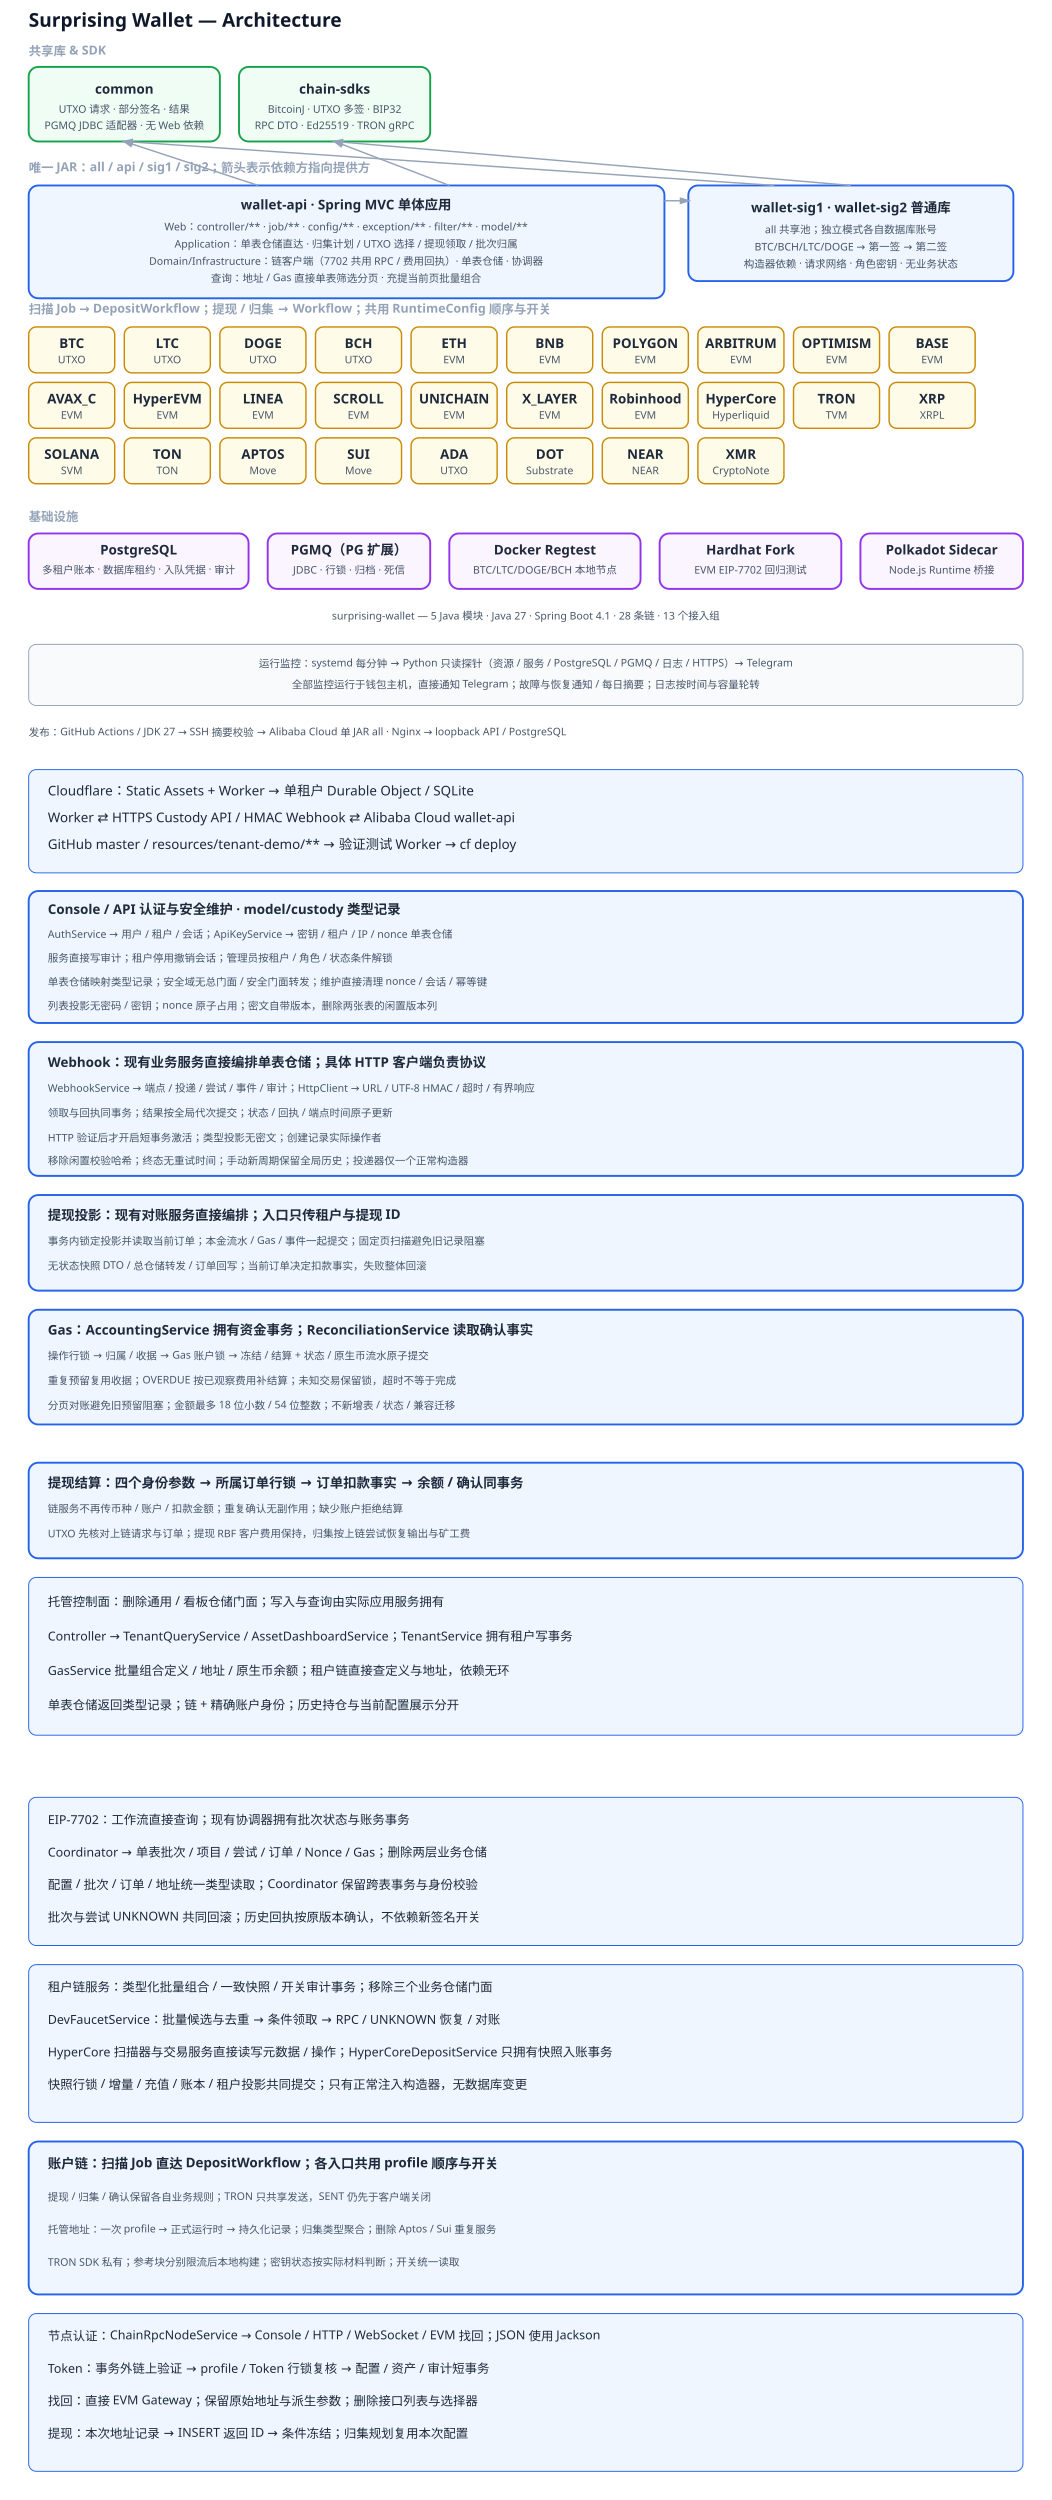
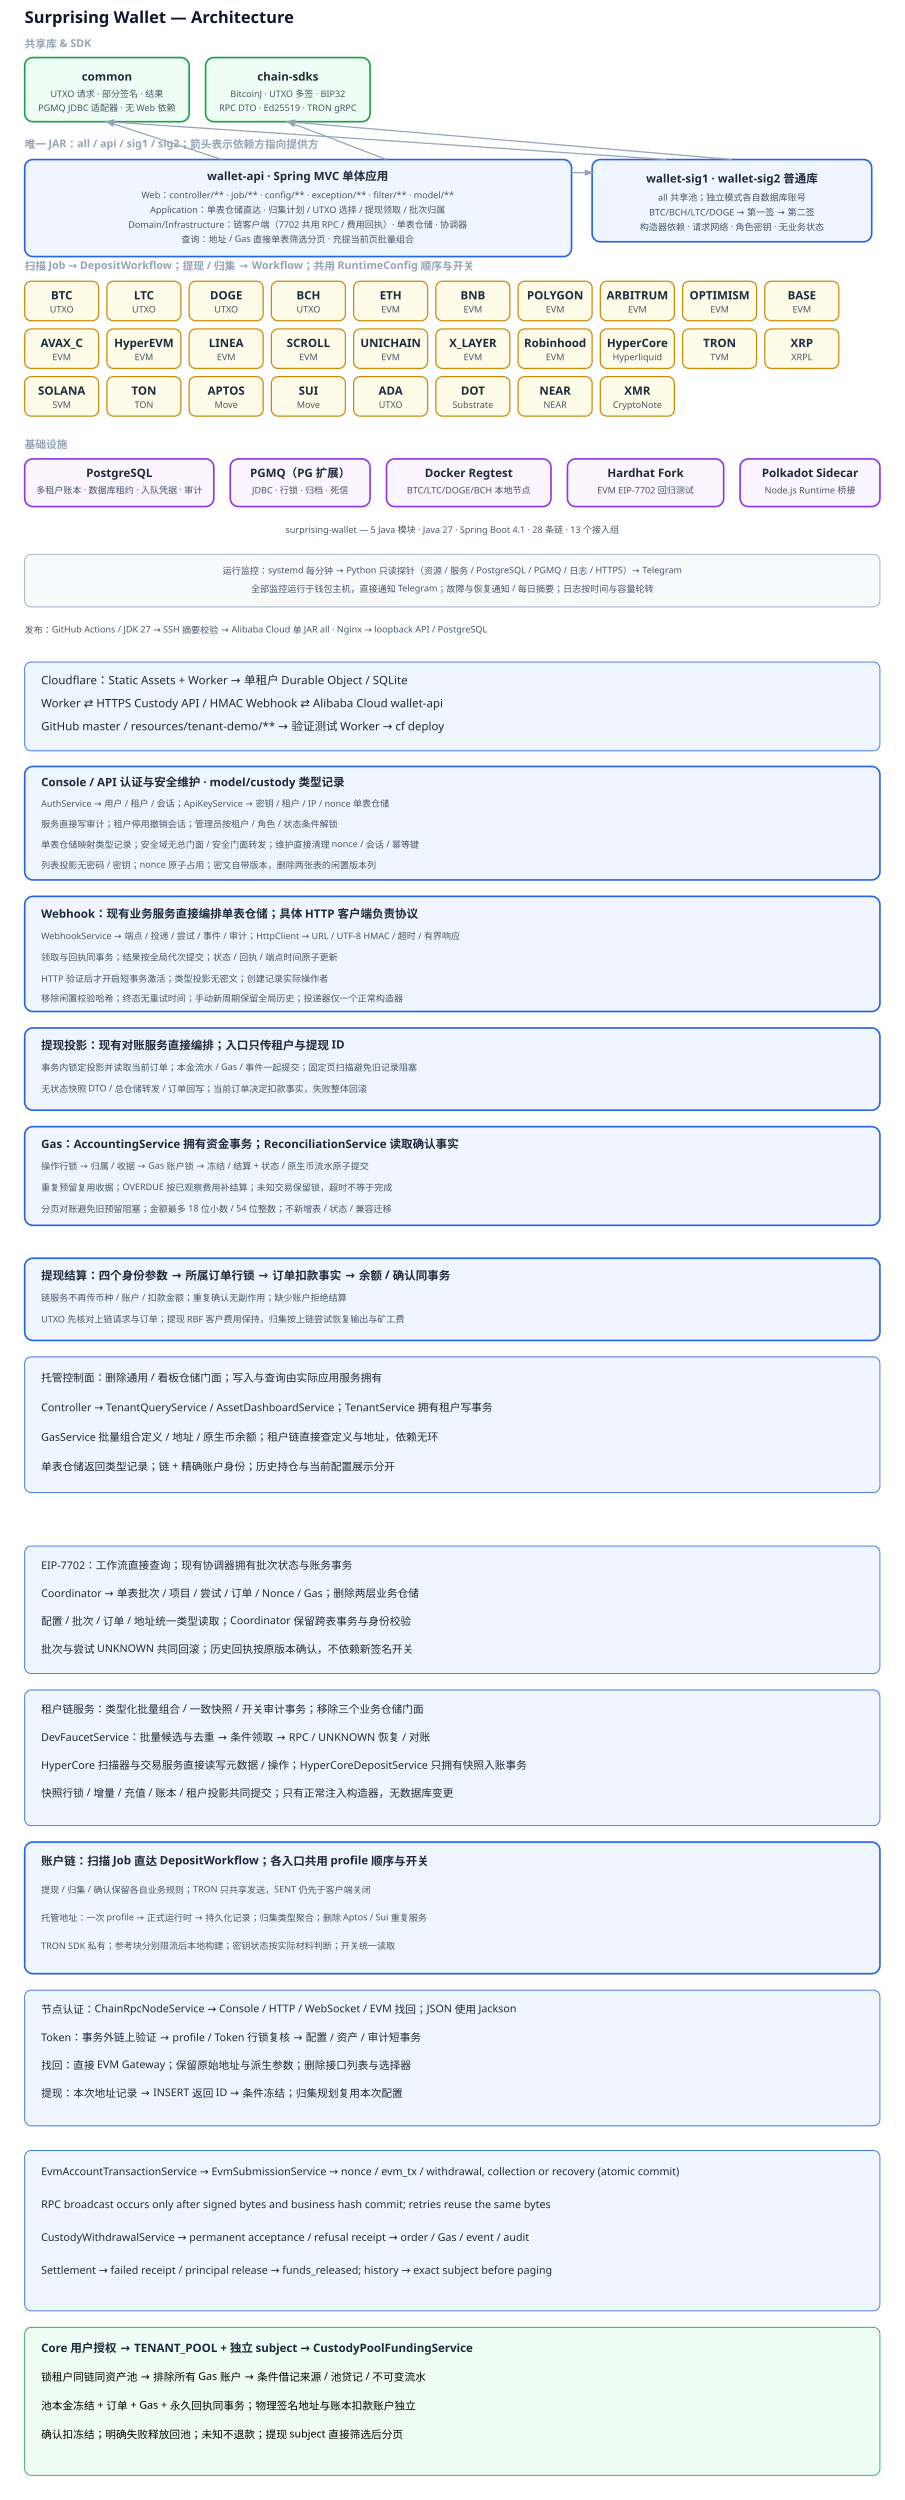
- <svg xmlns="http://www.w3.org/2000/svg" width="1100" height="2615" viewBox="0 0 1100 2615">
+ <svg xmlns="http://www.w3.org/2000/svg" width="1100" height="3040" viewBox="0 0 1100 3040">
  <style>
    .svc   { fill: #eff6ff; stroke: #2563eb; stroke-width: 2; rx: 10; }
    .lib   { fill: #f0fdf4; stroke: #16a34a; stroke-width: 2; rx: 10; }
    .chain { fill: #fefce8; stroke: #ca8a04; stroke-width: 1.5; rx: 8; }
    .infra { fill: #faf5ff; stroke: #9333ea; stroke-width: 2; rx: 10; }
    .label { font: 14px sans-serif; font-weight: 700; fill: #1e293b; }
    .desc  { font: 11px sans-serif; fill: #475569; }
    .title { font: 20px sans-serif; font-weight: 700; fill: #0f172a; }
    .sep   { font: 13px sans-serif; font-weight: 600; fill: #94a3b8; }
    .arrow { stroke: #94a3b8; stroke-width: 1.5; marker-end: url(#arr); }
  </style>
  <defs>
    <marker id="arr" markerWidth="8" markerHeight="8" refX="6" refY="2.5" orient="auto" markerUnits="strokeWidth">
      <path d="M0,0 L0,5 L8,2.5 z" fill="#94a3b8" />
    </marker>
  </defs>
  <text x="30" y="28" class="title">Surprising Wallet —  Architecture</text>
  <text x="30" y="58" class="sep"> 共享库 &amp; SDK</text>
  <rect x="30" y="70" width="200" height="78" class="lib" />
  <text x="130" y="98" text-anchor="middle" class="label">common</text>
  <text x="130" y="118" text-anchor="middle" class="desc">UTXO 请求 · 部分签名 · 结果</text>
  <text x="130" y="135" text-anchor="middle" class="desc">PGMQ JDBC 适配器 · 无 Web 依赖</text>
  <rect x="250" y="70" width="200" height="78" class="lib" />
  <text x="350" y="98" text-anchor="middle" class="label">chain-sdks</text>
  <text x="350" y="118" text-anchor="middle" class="desc">BitcoinJ · UTXO 多签 · BIP32</text>
  <text x="350" y="135" text-anchor="middle" class="desc">RPC DTO · Ed25519 · TRON gRPC</text>
  <text x="30" y="180" class="sep"> 唯一 JAR：all / api / sig1 / sig2；箭头表示依赖方指向提供方</text>
  <rect x="30" y="194" width="665" height="118" class="svc" />
  <text x="362" y="219" text-anchor="middle" class="label">wallet-api · Spring MVC 单体应用</text>
  <text x="362" y="241" text-anchor="middle" class="desc">Web：controller/** · job/** · config/** · exception/** · filter/** · model/**</text>
  <text x="362" y="259" text-anchor="middle" class="desc">Application：单表仓储直达 · 归集计划 / UTXO 选择 / 提现领取 / 批次归属</text>
  <text x="362" y="277" text-anchor="middle" class="desc">Domain/Infrastructure：链客户端（7702 共用 RPC / 费用回执）· 单表仓储 · 协调器</text>
  <text x="362" y="295" text-anchor="middle" class="desc">查询：地址 / Gas 直接单表筛选分页 · 充提当前页批量组合</text>
  <rect x="720" y="194" width="340" height="100" class="svc" />
  <text x="890" y="222" text-anchor="middle" class="label">wallet-sig1 · wallet-sig2 普通库</text>
  <text x="890" y="244" text-anchor="middle" class="desc">all 共享池；独立模式各自数据库账号</text>
  <text x="890" y="262" text-anchor="middle" class="desc">BTC/BCH/LTC/DOGE → 第一签 → 第二签</text>
  <text x="890" y="280" text-anchor="middle" class="desc">构造器依赖 · 请求网络 · 角色密钥 · 无业务状态</text>
  <line x1="695" y1="210" x2="720" y2="210" class="arrow" />
  <line x1="270" y1="194" x2="130" y2="148" class="arrow" />
  <line x1="470" y1="194" x2="350" y2="148" class="arrow" />
  <line x1="810" y1="194" x2="130" y2="148" class="arrow" />
  <line x1="890" y1="194" x2="350" y2="148" class="arrow" />
  <text x="30" y="328" class="sep"> 扫描 Job → DepositWorkflow；提现 / 归集 → Workflow；共用 RuntimeConfig 顺序与开关</text>
  <rect x="30" y="342" width="90" height="48" class="chain" />
  <text x="75" y="364" text-anchor="middle" class="label">BTC</text>
  <text x="75" y="380" text-anchor="middle" class="desc">UTXO</text>
  <rect x="130" y="342" width="90" height="48" class="chain" />
  <text x="175" y="364" text-anchor="middle" class="label">LTC</text>
  <text x="175" y="380" text-anchor="middle" class="desc">UTXO</text>
  <rect x="230" y="342" width="90" height="48" class="chain" />
  <text x="275" y="364" text-anchor="middle" class="label">DOGE</text>
  <text x="275" y="380" text-anchor="middle" class="desc">UTXO</text>
  <rect x="330" y="342" width="90" height="48" class="chain" />
  <text x="375" y="364" text-anchor="middle" class="label">BCH</text>
  <text x="375" y="380" text-anchor="middle" class="desc">UTXO</text>
  <rect x="430" y="342" width="90" height="48" class="chain" />
  <text x="475" y="364" text-anchor="middle" class="label">ETH</text>
  <text x="475" y="380" text-anchor="middle" class="desc">EVM</text>
  <rect x="530" y="342" width="90" height="48" class="chain" />
  <text x="575" y="364" text-anchor="middle" class="label">BNB</text>
  <text x="575" y="380" text-anchor="middle" class="desc">EVM</text>
  <rect x="630" y="342" width="90" height="48" class="chain" />
  <text x="675" y="364" text-anchor="middle" class="label">POLYGON</text>
  <text x="675" y="380" text-anchor="middle" class="desc">EVM</text>
  <rect x="730" y="342" width="90" height="48" class="chain" />
  <text x="775" y="364" text-anchor="middle" class="label">ARBITRUM</text>
  <text x="775" y="380" text-anchor="middle" class="desc">EVM</text>
  <rect x="830" y="342" width="90" height="48" class="chain" />
  <text x="875" y="364" text-anchor="middle" class="label">OPTIMISM</text>
  <text x="875" y="380" text-anchor="middle" class="desc">EVM</text>
  <rect x="930" y="342" width="90" height="48" class="chain" />
  <text x="975" y="364" text-anchor="middle" class="label">BASE</text>
  <text x="975" y="380" text-anchor="middle" class="desc">EVM</text>
  <rect x="30" y="400" width="90" height="48" class="chain" />
  <text x="75" y="422" text-anchor="middle" class="label">AVAX_C</text>
  <text x="75" y="438" text-anchor="middle" class="desc">EVM</text>
  <rect x="130" y="400" width="90" height="48" class="chain" />
  <text x="175" y="422" text-anchor="middle" class="label">HyperEVM</text>
  <text x="175" y="438" text-anchor="middle" class="desc">EVM</text>
  <rect x="230" y="400" width="90" height="48" class="chain" />
  <text x="275" y="422" text-anchor="middle" class="label">LINEA</text>
  <text x="275" y="438" text-anchor="middle" class="desc">EVM</text>
  <rect x="330" y="400" width="90" height="48" class="chain" />
  <text x="375" y="422" text-anchor="middle" class="label">SCROLL</text>
  <text x="375" y="438" text-anchor="middle" class="desc">EVM</text>
  <rect x="430" y="400" width="90" height="48" class="chain" />
  <text x="475" y="422" text-anchor="middle" class="label">UNICHAIN</text>
  <text x="475" y="438" text-anchor="middle" class="desc">EVM</text>
  <rect x="530" y="400" width="90" height="48" class="chain" />
  <text x="575" y="422" text-anchor="middle" class="label">X_LAYER</text>
  <text x="575" y="438" text-anchor="middle" class="desc">EVM</text>
  <rect x="630" y="400" width="90" height="48" class="chain" />
  <text x="675" y="422" text-anchor="middle" class="label">Robinhood</text>
  <text x="675" y="438" text-anchor="middle" class="desc">EVM</text>
  <rect x="730" y="400" width="90" height="48" class="chain" />
  <text x="775" y="422" text-anchor="middle" class="label">HyperCore</text>
  <text x="775" y="438" text-anchor="middle" class="desc">Hyperliquid</text>
  <rect x="830" y="400" width="90" height="48" class="chain" />
  <text x="875" y="422" text-anchor="middle" class="label">TRON</text>
  <text x="875" y="438" text-anchor="middle" class="desc">TVM</text>
  <rect x="930" y="400" width="90" height="48" class="chain" />
  <text x="975" y="422" text-anchor="middle" class="label">XRP</text>
  <text x="975" y="438" text-anchor="middle" class="desc">XRPL</text>
  <rect x="30" y="458" width="90" height="48" class="chain" />
  <text x="75" y="480" text-anchor="middle" class="label">SOLANA</text>
  <text x="75" y="496" text-anchor="middle" class="desc">SVM</text>
  <rect x="130" y="458" width="90" height="48" class="chain" />
  <text x="175" y="480" text-anchor="middle" class="label">TON</text>
  <text x="175" y="496" text-anchor="middle" class="desc">TON</text>
  <rect x="230" y="458" width="90" height="48" class="chain" />
  <text x="275" y="480" text-anchor="middle" class="label">APTOS</text>
  <text x="275" y="496" text-anchor="middle" class="desc">Move</text>
  <rect x="330" y="458" width="90" height="48" class="chain" />
  <text x="375" y="480" text-anchor="middle" class="label">SUI</text>
  <text x="375" y="496" text-anchor="middle" class="desc">Move</text>
  <rect x="430" y="458" width="90" height="48" class="chain" />
  <text x="475" y="480" text-anchor="middle" class="label">ADA</text>
  <text x="475" y="496" text-anchor="middle" class="desc">UTXO</text>
  <rect x="530" y="458" width="90" height="48" class="chain" />
  <text x="575" y="480" text-anchor="middle" class="label">DOT</text>
  <text x="575" y="496" text-anchor="middle" class="desc">Substrate</text>
  <rect x="630" y="458" width="90" height="48" class="chain" />
  <text x="675" y="480" text-anchor="middle" class="label">NEAR</text>
  <text x="675" y="496" text-anchor="middle" class="desc">NEAR</text>
  <rect x="730" y="458" width="90" height="48" class="chain" />
  <text x="775" y="480" text-anchor="middle" class="label">XMR</text>
  <text x="775" y="496" text-anchor="middle" class="desc">CryptoNote</text>
  <text x="30" y="545" class="sep"> 基础设施</text>
  <rect x="30" y="558" width="230" height="58" class="infra" />
  <text x="145" y="580" text-anchor="middle" class="label">PostgreSQL</text>
  <text x="145" y="600" text-anchor="middle" class="desc">多租户账本 · 数据库租约 · 入队凭据 · 审计</text>
  <rect x="280" y="558" width="170" height="58" class="infra" />
  <text x="365" y="580" text-anchor="middle" class="label">PGMQ（PG 扩展）</text>
  <text x="365" y="600" text-anchor="middle" class="desc">JDBC · 行锁 · 归档 · 死信</text>
  <rect x="470" y="558" width="200" height="58" class="infra" />
  <text x="570" y="580" text-anchor="middle" class="label">Docker Regtest</text>
  <text x="570" y="600" text-anchor="middle" class="desc">BTC/LTC/DOGE/BCH 本地节点</text>
  <rect x="690" y="558" width="190" height="58" class="infra" />
  <text x="785" y="580" text-anchor="middle" class="label">Hardhat Fork</text>
  <text x="785" y="600" text-anchor="middle" class="desc">EVM EIP-7702 回归测试</text>
  <rect x="900" y="558" width="170" height="58" class="infra" />
  <text x="985" y="580" text-anchor="middle" class="label">Polkadot Sidecar</text>
  <text x="985" y="600" text-anchor="middle" class="desc">Node.js Runtime 桥接</text>
  <text x="550" y="648" text-anchor="middle" class="desc" fill="#94a3b8" font-size="11">surprising-wallet — 5 Java 模块 · Java 27 · Spring Boot 4.1 · 28 条链 · 13 个接入组</text>
  <text x="30" y="770" class="desc">发布：GitHub Actions / JDK 27 → SSH 摘要校验 → Alibaba Cloud 单 JAR all · Nginx → loopback API / PostgreSQL</text>
  <rect x="30" y="674" width="1040" height="64" fill="#f8fafc" stroke="#94a3b8" rx="8" />
  <text x="550" y="698" text-anchor="middle" class="desc">运行监控：systemd 每分钟 → Python 只读探针（资源 / 服务 / PostgreSQL / PGMQ / 日志 / HTTPS）→ Telegram</text>
  <text x="550" y="720" text-anchor="middle" class="desc">全部监控运行于钱包主机，直接通知 Telegram；故障与恢复通知 / 每日摘要；日志按时间与容量轮转</text>
  <rect x="30" y="805" width="1040" height="108" rx="8" fill="#eff6ff" stroke="#2563eb" />
  <text x="50" y="832" style="font:14px sans-serif;fill:#1e293b">Cloudflare：Static Assets + Worker → 单租户 Durable Object / SQLite</text>
  <text x="50" y="860" style="font:14px sans-serif;fill:#1e293b">Worker ⇄ HTTPS Custody API / HMAC Webhook ⇄ Alibaba Cloud wallet-api</text>
  <text x="50" y="888" style="font:14px sans-serif;fill:#1e293b">GitHub master / resources/tenant-demo/** → 验证测试 Worker → cf deploy</text>
  <rect x="30" y="932" width="1040" height="138" class="svc" />
  <text x="50" y="956" class="label">Console / API 认证与安全维护 · model/custody 类型记录</text>
  <text x="50" y="981" class="desc">AuthService → 用户 / 租户 / 会话；ApiKeyService → 密钥 / 租户 / IP / nonce 单表仓储</text>
  <text x="50" y="1006" class="desc">服务直接写审计；租户停用撤销会话；管理员按租户 / 角色 / 状态条件解锁</text>
  <text x="50" y="1031" class="desc">单表仓储映射类型记录；安全域无总门面 / 安全门面转发；维护直接清理 nonce / 会话 / 幂等键</text>
  <text x="50" y="1056" class="desc">列表投影无密码 / 密钥；nonce 原子占用；密文自带版本，删除两张表的闲置版本列</text>
  <rect x="30" y="1090" width="1040" height="140" class="svc" />
  <text x="50" y="1116" class="label">Webhook：现有业务服务直接编排单表仓储；具体 HTTP 客户端负责协议</text>
  <text x="50" y="1142" class="desc">WebhookService → 端点 / 投递 / 尝试 / 事件 / 审计；HttpClient → URL / UTF-8 HMAC / 超时 / 有界响应</text>
  <text x="50" y="1168" class="desc">领取与回执同事务；结果按全局代次提交；状态 / 回执 / 端点时间原子更新</text>
  <text x="50" y="1194" class="desc">HTTP 验证后才开启短事务激活；类型投影无密文；创建记录实际操作者</text>
  <text x="50" y="1218" class="desc">移除闲置校验哈希；终态无重试时间；手动新周期保留全局历史；投递器仅一个正常构造器</text>
  <rect x="30" y="1250" width="1040" height="100" class="svc" />
  <text x="50" y="1276" class="label">提现投影：现有对账服务直接编排；入口只传租户与提现 ID</text>
  <text x="50" y="1302" class="desc">事务内锁定投影并读取当前订单；本金流水 / Gas / 事件一起提交；固定页扫描避免旧记录阻塞</text>
  <text x="50" y="1328" class="desc">无状态快照 DTO / 总仓储转发 / 订单回写；当前订单决定扣款事实，失败整体回滚</text>
  <rect x="30" y="1370" width="1040" height="120" class="svc" />
  <text x="50" y="1396" class="label">Gas：AccountingService 拥有资金事务；ReconciliationService 读取确认事实</text>
  <text x="50" y="1422" class="desc">操作行锁 → 归属 / 收据 → Gas 账户锁 → 冻结 / 结算 + 状态 / 原生币流水原子提交</text>
  <text x="50" y="1448" class="desc">重复预留复用收据；OVERDUE 按已观察费用补结算；未知交易保留锁，超时不等于完成</text>
  <text x="50" y="1474" class="desc">分页对账避免旧预留阻塞；金额最多 18 位小数 / 54 位整数；不新增表 / 状态 / 兼容迁移</text>
  <rect x="30" y="1530" width="1040" height="100" class="svc" />
  <text x="50" y="1556" class="label">提现结算：四个身份参数 → 所属订单行锁 → 订单扣款事实 → 余额 / 确认同事务</text>
  <text x="50" y="1582" class="desc">链服务不再传币种 / 账户 / 扣款金额；重复确认无副作用；缺少账户拒绝结算</text>
  <text x="50" y="1608" class="desc">UTXO 先核对上链请求与订单；提现 RBF 客户费用保持，归集按上链尝试恢复输出与矿工费</text>
  <rect x="30" y="1650" width="1040" height="165" rx="8" fill="#eff6ff" stroke="#2563eb" />
  <text x="50" y="1680" style="font:13px sans-serif;fill:#1e293b">托管控制面：删除通用 / 看板仓储门面；写入与查询由实际应用服务拥有</text>
  <text x="50" y="1716" style="font:13px sans-serif;fill:#1e293b">Controller → TenantQueryService / AssetDashboardService；TenantService 拥有租户写事务</text>
  <text x="50" y="1752" style="font:13px sans-serif;fill:#1e293b">GasService 批量组合定义 / 地址 / 原生币余额；租户链直接查定义与地址，依赖无环</text>
  <text x="50" y="1788" style="font:13px sans-serif;fill:#1e293b">单表仓储返回类型记录；链 + 精确账户身份；历史持仓与当前配置展示分开</text>
  <rect x="30" y="1880" width="1040" height="155" rx="8" fill="#eff6ff" stroke="#2563eb" />
  <text x="50" y="1908" style="font:13px sans-serif;fill:#1e293b">EIP-7702：工作流直接查询；现有协调器拥有批次状态与账务事务</text>
  <text x="50" y="1942" style="font:13px sans-serif;fill:#1e293b">Coordinator → 单表批次 / 项目 / 尝试 / 订单 / Nonce / Gas；删除两层业务仓储</text>
  <text x="50" y="1976" style="font:13px sans-serif;fill:#1e293b">配置 / 批次 / 订单 / 地址统一类型读取；Coordinator 保留跨表事务与身份校验</text>
  <text x="50" y="2010" style="font:13px sans-serif;fill:#1e293b">批次与尝试 UNKNOWN 共同回滚；历史回执按原版本确认，不依赖新签名开关</text>
  <rect x="30" y="2055" width="1040" height="165" rx="8" fill="#eff6ff" stroke="#2563eb" />
  <text x="50" y="2083" style="font:13px sans-serif;fill:#1e293b">租户链服务：类型化批量组合 / 一致快照 / 开关审计事务；移除三个业务仓储门面</text>
  <text x="50" y="2117" style="font:13px sans-serif;fill:#1e293b">DevFaucetService：批量候选与去重 → 条件领取 → RPC / UNKNOWN 恢复 / 对账</text>
  <text x="50" y="2151" style="font:13px sans-serif;fill:#1e293b">HyperCore 扫描器与交易服务直接读写元数据 / 操作；HyperCoreDepositService 只拥有快照入账事务</text>
  <text x="50" y="2185" style="font:13px sans-serif;fill:#1e293b">快照行锁 / 增量 / 充值 / 账本 / 租户投影共同提交；只有正常注入构造器，无数据库变更</text>
  <rect x="30" y="2240" width="1040" height="160" class="svc" />
  <text x="50" y="2268" class="label">账户链：扫描 Job 直达 DepositWorkflow；各入口共用 profile 顺序与开关</text>
  <text x="50" y="2302" class="desc">提现 / 归集 / 确认保留各自业务规则；TRON 只共享发送，SENT 仍先于客户端关闭</text>
  <text x="50" y="2336" class="desc">托管地址：一次 profile → 正式运行时 → 持久化记录；归集类型聚合；删除 Aptos / Sui 重复服务</text>
  <text x="50" y="2370" class="desc">TRON SDK 私有；参考块分别限流后本地构建；密钥状态按实际材料判断；开关统一读取</text>
  <rect x="30" y="2420" width="1040" height="165" rx="8" fill="#eff6ff" stroke="#2563eb" />
  <text x="50" y="2448" style="font:13px sans-serif;fill:#1e293b">节点认证：ChainRpcNodeService → Console / HTTP / WebSocket / EVM 找回；JSON 使用 Jackson</text>
  <text x="50" y="2482" style="font:13px sans-serif;fill:#1e293b">Token：事务外链上验证 → profile / Token 行锁复核 → 配置 / 资产 / 审计短事务</text>
  <text x="50" y="2516" style="font:13px sans-serif;fill:#1e293b">找回：直接 EVM Gateway；保留原始地址与派生参数；删除接口列表与选择器</text>
  <text x="50" y="2550" style="font:13px sans-serif;fill:#1e293b">提现：本次地址记录 → INSERT 返回 ID → 条件冻结；归集规划复用本次配置</text>
+   <rect x="30" y="2615" width="1040" height="195" rx="8" fill="#eff6ff" stroke="#2563eb" />
+   <text x="50" y="2645" style="font:13px sans-serif;fill:#1e293b">EvmAccountTransactionService → EvmSubmissionService → nonce / evm_tx / withdrawal, collection or recovery (atomic commit)</text>
+   <text x="50" y="2685" style="font:13px sans-serif;fill:#1e293b">RPC broadcast occurs only after signed bytes and business hash commit; retries reuse the same bytes</text>
+   <text x="50" y="2725" style="font:13px sans-serif;fill:#1e293b">CustodyWithdrawalService → permanent acceptance / refusal receipt → order / Gas / event / audit</text>
+   <text x="50" y="2765" style="font:13px sans-serif;fill:#1e293b">Settlement → failed receipt / principal release → funds_released; history → exact subject before paging</text>
+   <rect x="30" y="2830" width="1040" height="180" rx="8" fill="#f0fdf4" stroke="#16a34a" />
+   <text x="50" y="2860" class="label">Core 用户授权 → TENANT_POOL + 独立 subject → CustodyPoolFundingService</text>
+   <text x="50" y="2895" style="font:13px sans-serif">锁租户同链同资产池 → 排除所有 Gas 账户 → 条件借记来源 / 池贷记 / 不可变流水</text>
+   <text x="50" y="2930" style="font:13px sans-serif">池本金冻结 + 订单 + Gas + 永久回执同事务；物理签名地址与账本扣款账户独立</text>
+   <text x="50" y="2965" style="font:13px sans-serif">确认扣冻结；明确失败释放回池；未知不退款；提现 subject 直接筛选后分页</text>
</svg>
